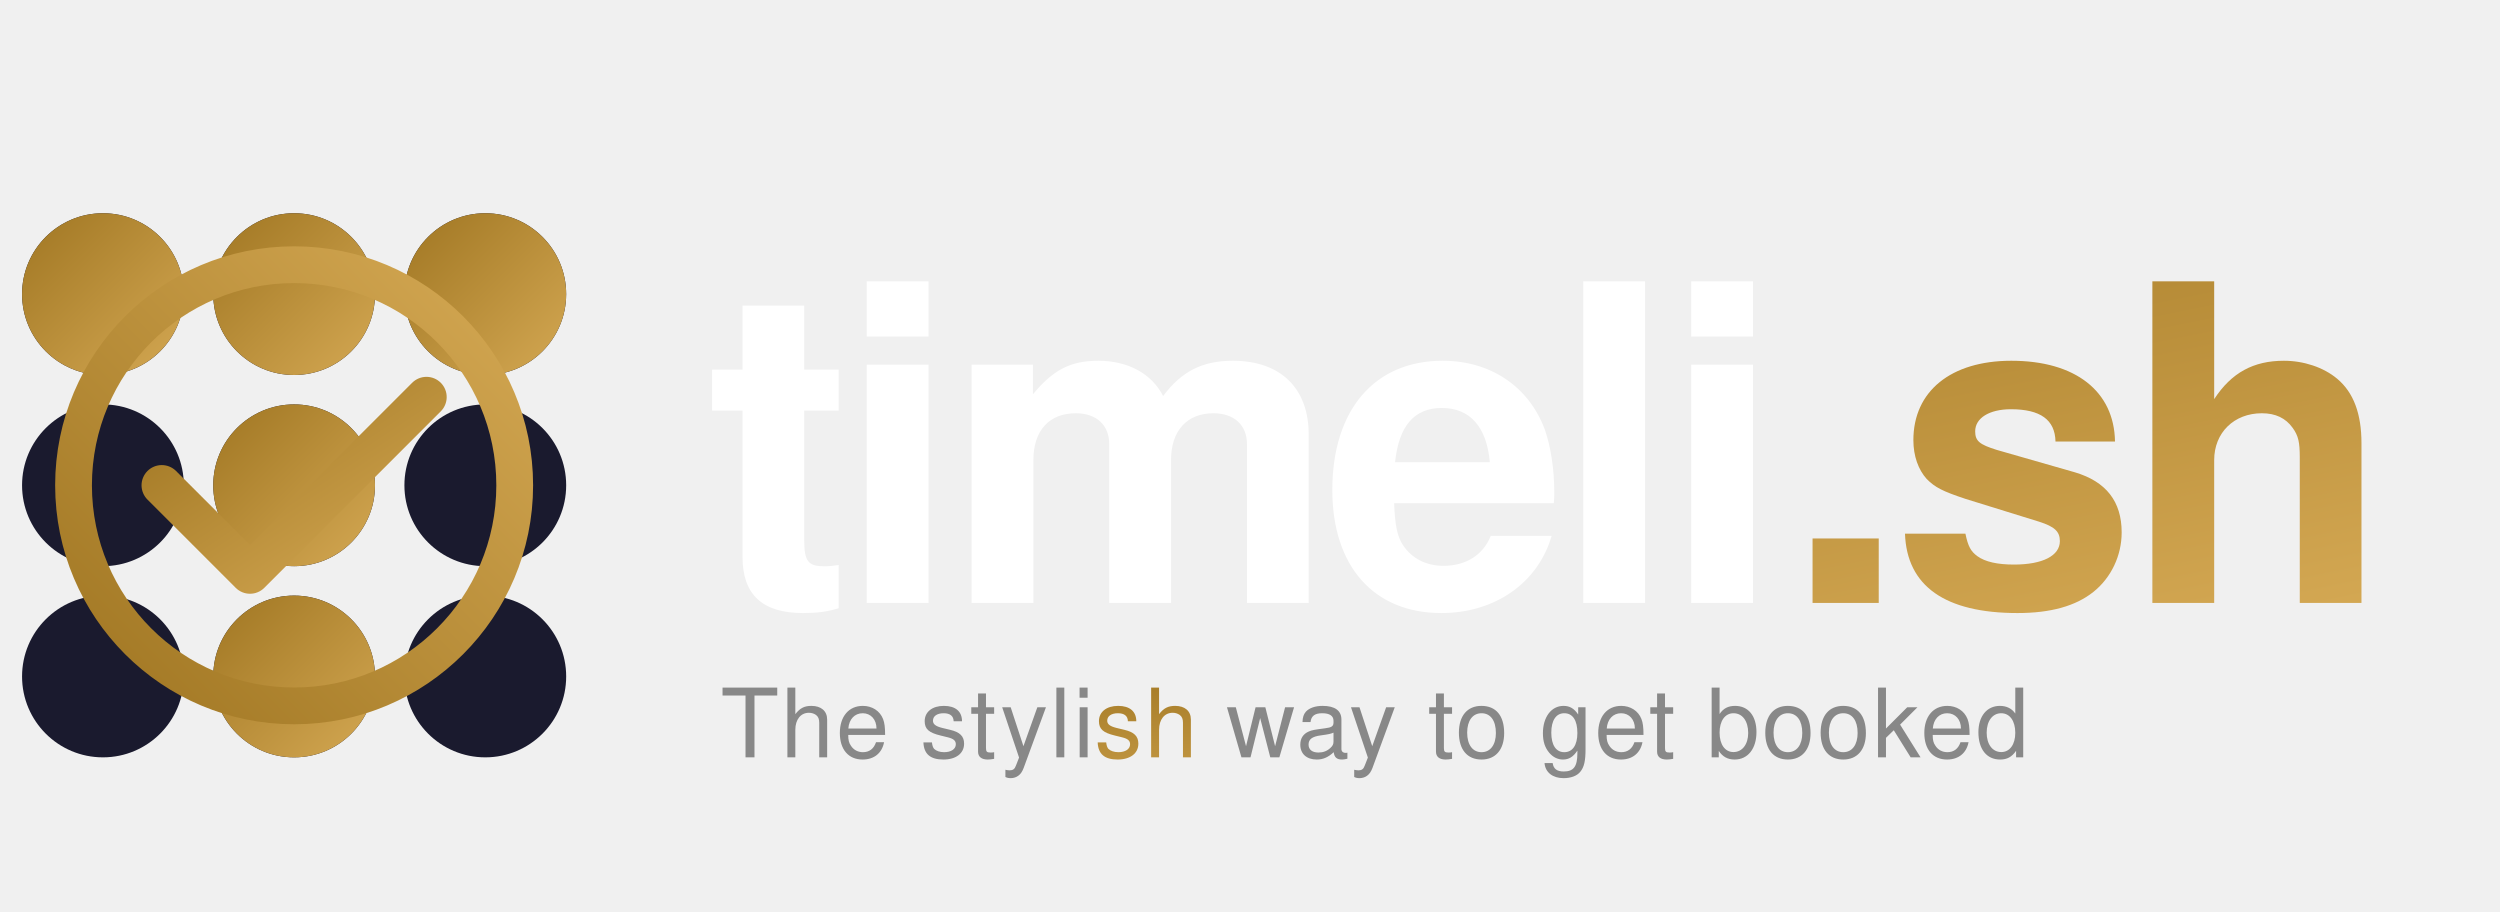
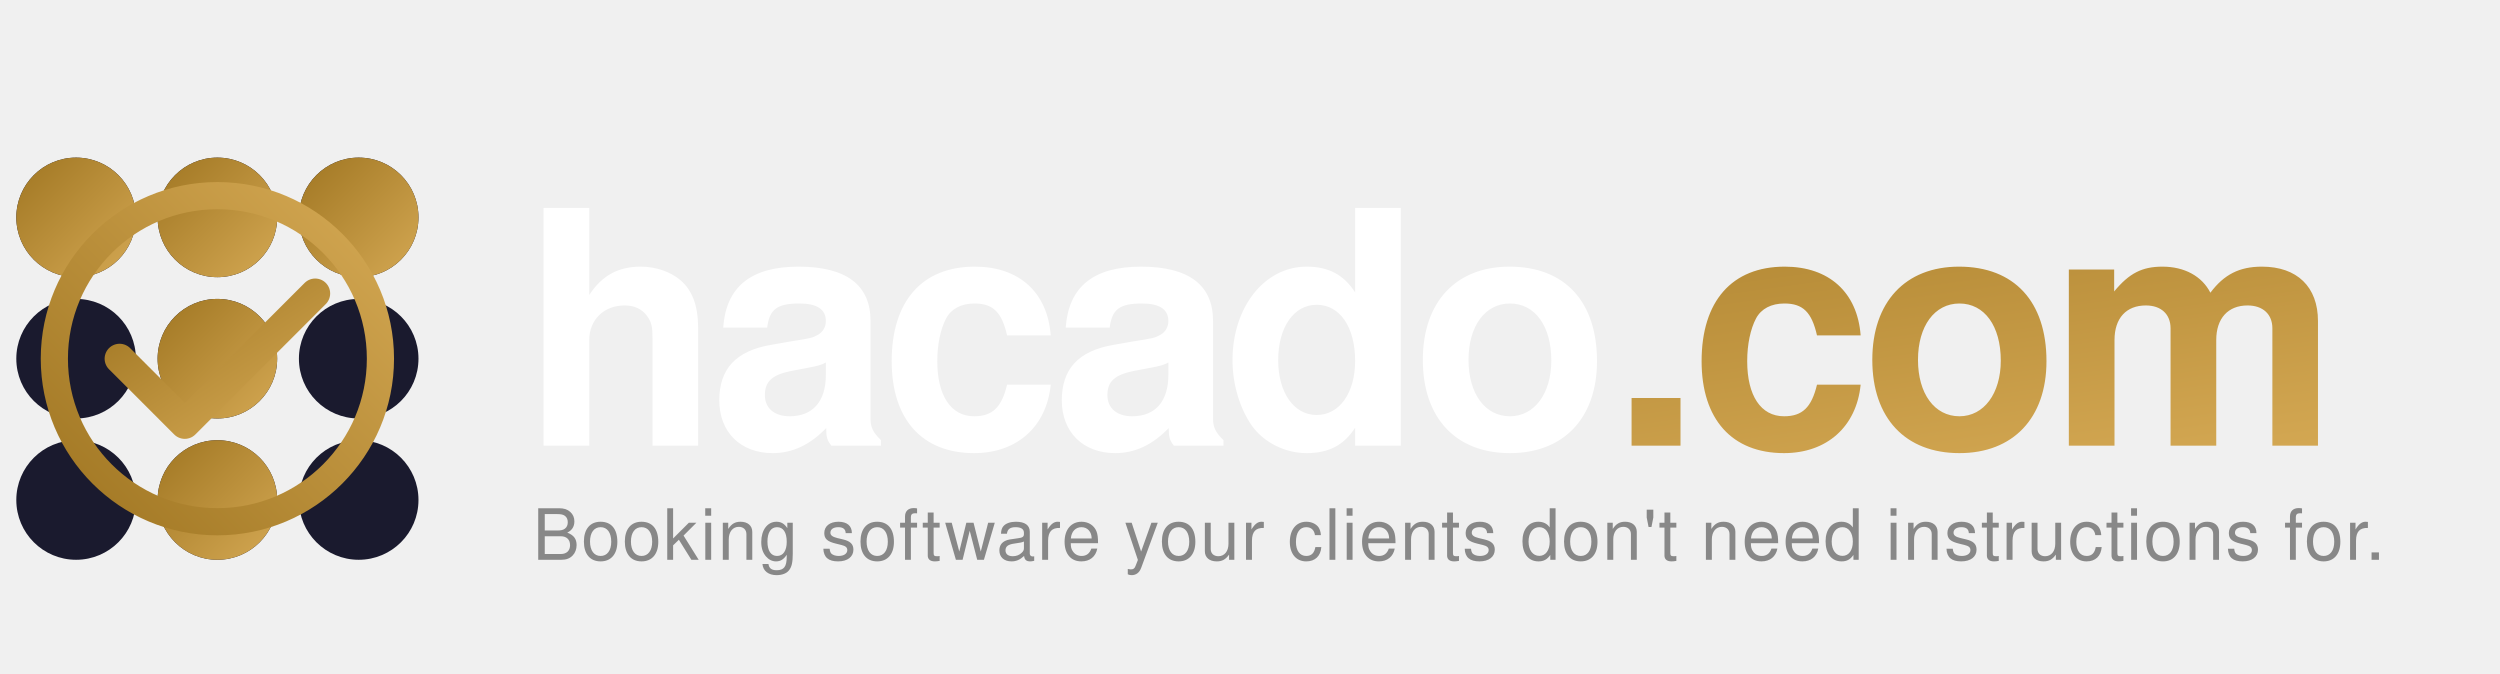
- <svg xmlns="http://www.w3.org/2000/svg" width="340" height="124" viewBox="0 0 340 124">
+ <svg xmlns="http://www.w3.org/2000/svg" width="460" height="124" viewBox="0 0 460 124">
  <defs>
    <linearGradient id="g" x1="0%" y1="0%" x2="100%" y2="100%">
      <stop offset="0%" stop-color="#a07622" />
      <stop offset="100%" stop-color="#d4a853" />
    </linearGradient>
  </defs>
  <circle cx="14" cy="40" r="11" fill="#1a1a2e">
    <animate attributeName="opacity" dur="7s" repeatCount="indefinite" keyTimes="0;0.01;0.26;0.34;0.92;1" values="0.12;0.12;0.12;0;0;0.12" />
  </circle>
  <circle cx="40" cy="40" r="11" fill="#1a1a2e">
    <animate attributeName="opacity" dur="7s" repeatCount="indefinite" keyTimes="0;0.01;0.26;0.34;0.92;1" values="0.12;0.12;0.12;0;0;0.12" />
  </circle>
  <circle cx="66" cy="40" r="11" fill="#1a1a2e">
    <animate attributeName="opacity" dur="7s" repeatCount="indefinite" keyTimes="0;0.01;0.26;0.34;0.92;1" values="0.12;0.12;0.12;0;0;0.12" />
  </circle>
  <circle cx="14" cy="66" r="11" fill="#1a1a2e">
    <animate attributeName="opacity" dur="7s" repeatCount="indefinite" keyTimes="0;0.01;0.26;0.34;0.92;1" values="0.12;0.12;0.12;0;0;0.12" />
  </circle>
  <circle cx="40" cy="66" r="11" fill="#1a1a2e">
    <animate attributeName="opacity" dur="7s" repeatCount="indefinite" keyTimes="0;0.01;0.26;0.34;0.92;1" values="0.12;0.12;0.12;0;0;0.12" />
  </circle>
  <circle cx="66" cy="66" r="11" fill="#1a1a2e">
    <animate attributeName="opacity" dur="7s" repeatCount="indefinite" keyTimes="0;0.01;0.26;0.34;0.92;1" values="0.12;0.12;0.12;0;0;0.12" />
  </circle>
  <circle cx="14" cy="92" r="11" fill="#1a1a2e">
    <animate attributeName="opacity" dur="7s" repeatCount="indefinite" keyTimes="0;0.01;0.26;0.34;0.92;1" values="0.12;0.12;0.12;0;0;0.12" />
  </circle>
  <circle cx="40" cy="92" r="11" fill="#1a1a2e">
    <animate attributeName="opacity" dur="7s" repeatCount="indefinite" keyTimes="0;0.01;0.26;0.34;0.92;1" values="0.12;0.12;0.12;0;0;0.12" />
  </circle>
  <circle cx="66" cy="92" r="11" fill="#1a1a2e">
    <animate attributeName="opacity" dur="7s" repeatCount="indefinite" keyTimes="0;0.01;0.26;0.34;0.92;1" values="0.12;0.12;0.12;0;0;0.12" />
  </circle>
  <circle cx="14" cy="40" r="11" fill="url(#g)">
    <animate attributeName="opacity" dur="7s" repeatCount="indefinite" keyTimes="0;0.04;0.09;0.26;0.34;1" values="0;0;1;1;0;0" />
  </circle>
  <circle cx="40" cy="40" r="11" fill="url(#g)">
    <animate attributeName="opacity" dur="7s" repeatCount="indefinite" keyTimes="0;0.09;0.14;0.26;0.34;1" values="0;0;1;1;0;0" />
  </circle>
  <circle cx="66" cy="40" r="11" fill="url(#g)">
    <animate attributeName="opacity" dur="7s" repeatCount="indefinite" keyTimes="0;0.14;0.19;0.26;0.34;1" values="0;0;1;1;0;0" />
  </circle>
  <circle cx="40" cy="66" r="11" fill="url(#g)">
    <animate attributeName="opacity" dur="7s" repeatCount="indefinite" keyTimes="0;0.19;0.24;0.26;0.34;1" values="0;0;1;1;0;0" />
  </circle>
  <circle cx="40" cy="92" r="11" fill="url(#g)">
    <animate attributeName="opacity" dur="7s" repeatCount="indefinite" keyTimes="0;0.24;0.29;0.29;0.34;1" values="0;0;1;1;0;0" />
  </circle>
  <circle cx="40" cy="66" r="30" fill="none" stroke="url(#g)" stroke-width="5" stroke-linecap="round" stroke-dasharray="188.5" transform="rotate(-90 40 66)">
    <animate attributeName="stroke-dashoffset" dur="7s" repeatCount="indefinite" keyTimes="0;0.34;0.51;0.89;0.97;1" values="188.5;188.5;0;0;188.5;188.5" />
    <animate attributeName="opacity" dur="7s" repeatCount="indefinite" keyTimes="0;0.33;0.34;0.89;0.97;1" values="0;0;1;1;0;0" />
  </circle>
  <polyline points="22,66 34,78 58,54" fill="none" stroke="url(#g)" stroke-width="5.5" stroke-linecap="round" stroke-linejoin="round" stroke-dasharray="62">
    <animate attributeName="stroke-dashoffset" dur="7s" repeatCount="indefinite" keyTimes="0;0.51;0.63;0.89;0.97;1" values="62;62;0;0;62;62" />
    <animate attributeName="opacity" dur="7s" repeatCount="indefinite" keyTimes="0;0.50;0.51;0.89;0.97;1" values="0;0;1;1;0;0" />
  </polyline>
-   <text font-family="'Helvetica Neue',Helvetica,Arial,sans-serif" font-size="60" font-weight="700" letter-spacing="-2" fill="#ffffff" x="96" y="82">timeli<tspan fill="url(#g)">.sh</tspan>
+   <text font-family="'Helvetica Neue',Helvetica,Arial,sans-serif" font-size="60" font-weight="700" letter-spacing="-2" fill="#ffffff" x="96" y="82">hacado<tspan fill="url(#g)">.com</tspan>
  </text>
-   <text font-family="'Helvetica Neue',Helvetica,Arial,sans-serif" font-size="13" font-weight="400" letter-spacing="0.3" fill="#888" x="98" y="103">The styli<tspan fill="url(#g)">sh</tspan> way to get booked
+   <text font-family="'Helvetica Neue',Helvetica,Arial,sans-serif" font-size="13" font-weight="400" letter-spacing="0.3" fill="#888" x="98" y="103">Booking software your clients don't need instructions for.
    <animate attributeName="opacity" dur="7s" repeatCount="indefinite" keyTimes="0;0.62;0.68;0.89;0.97;1" values="0;0;1;1;0;0" />
  </text>
</svg>
